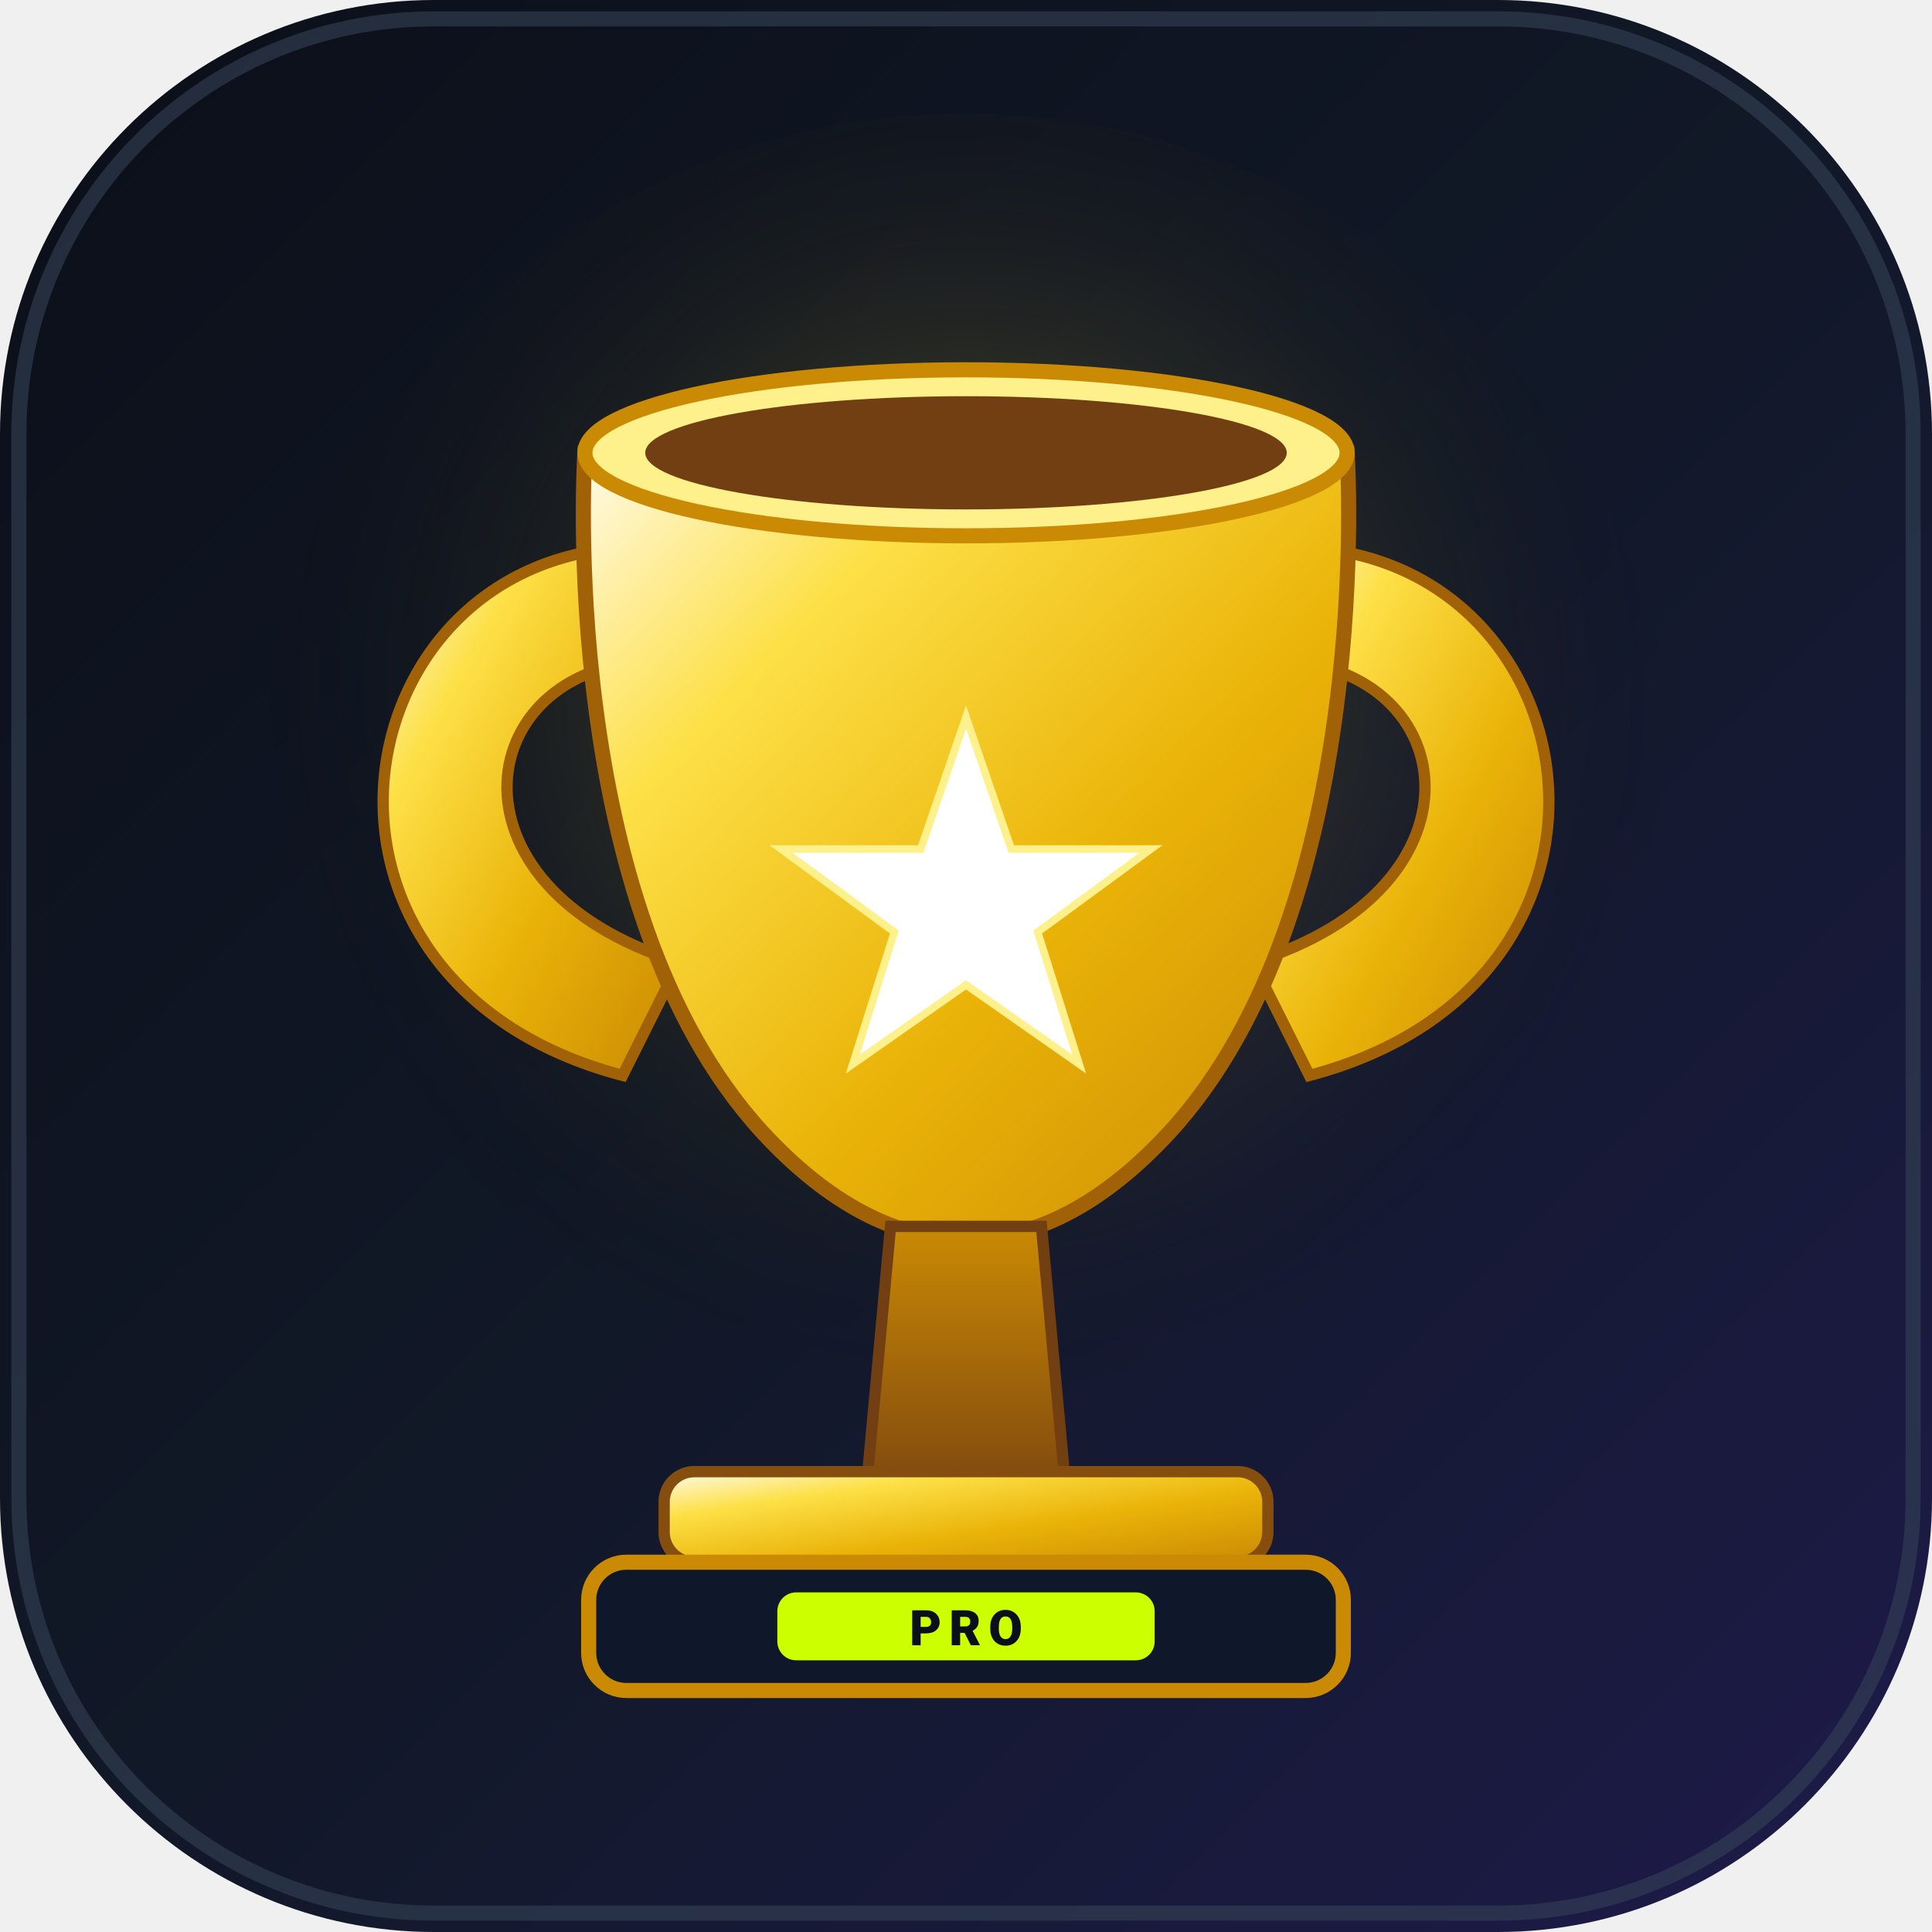
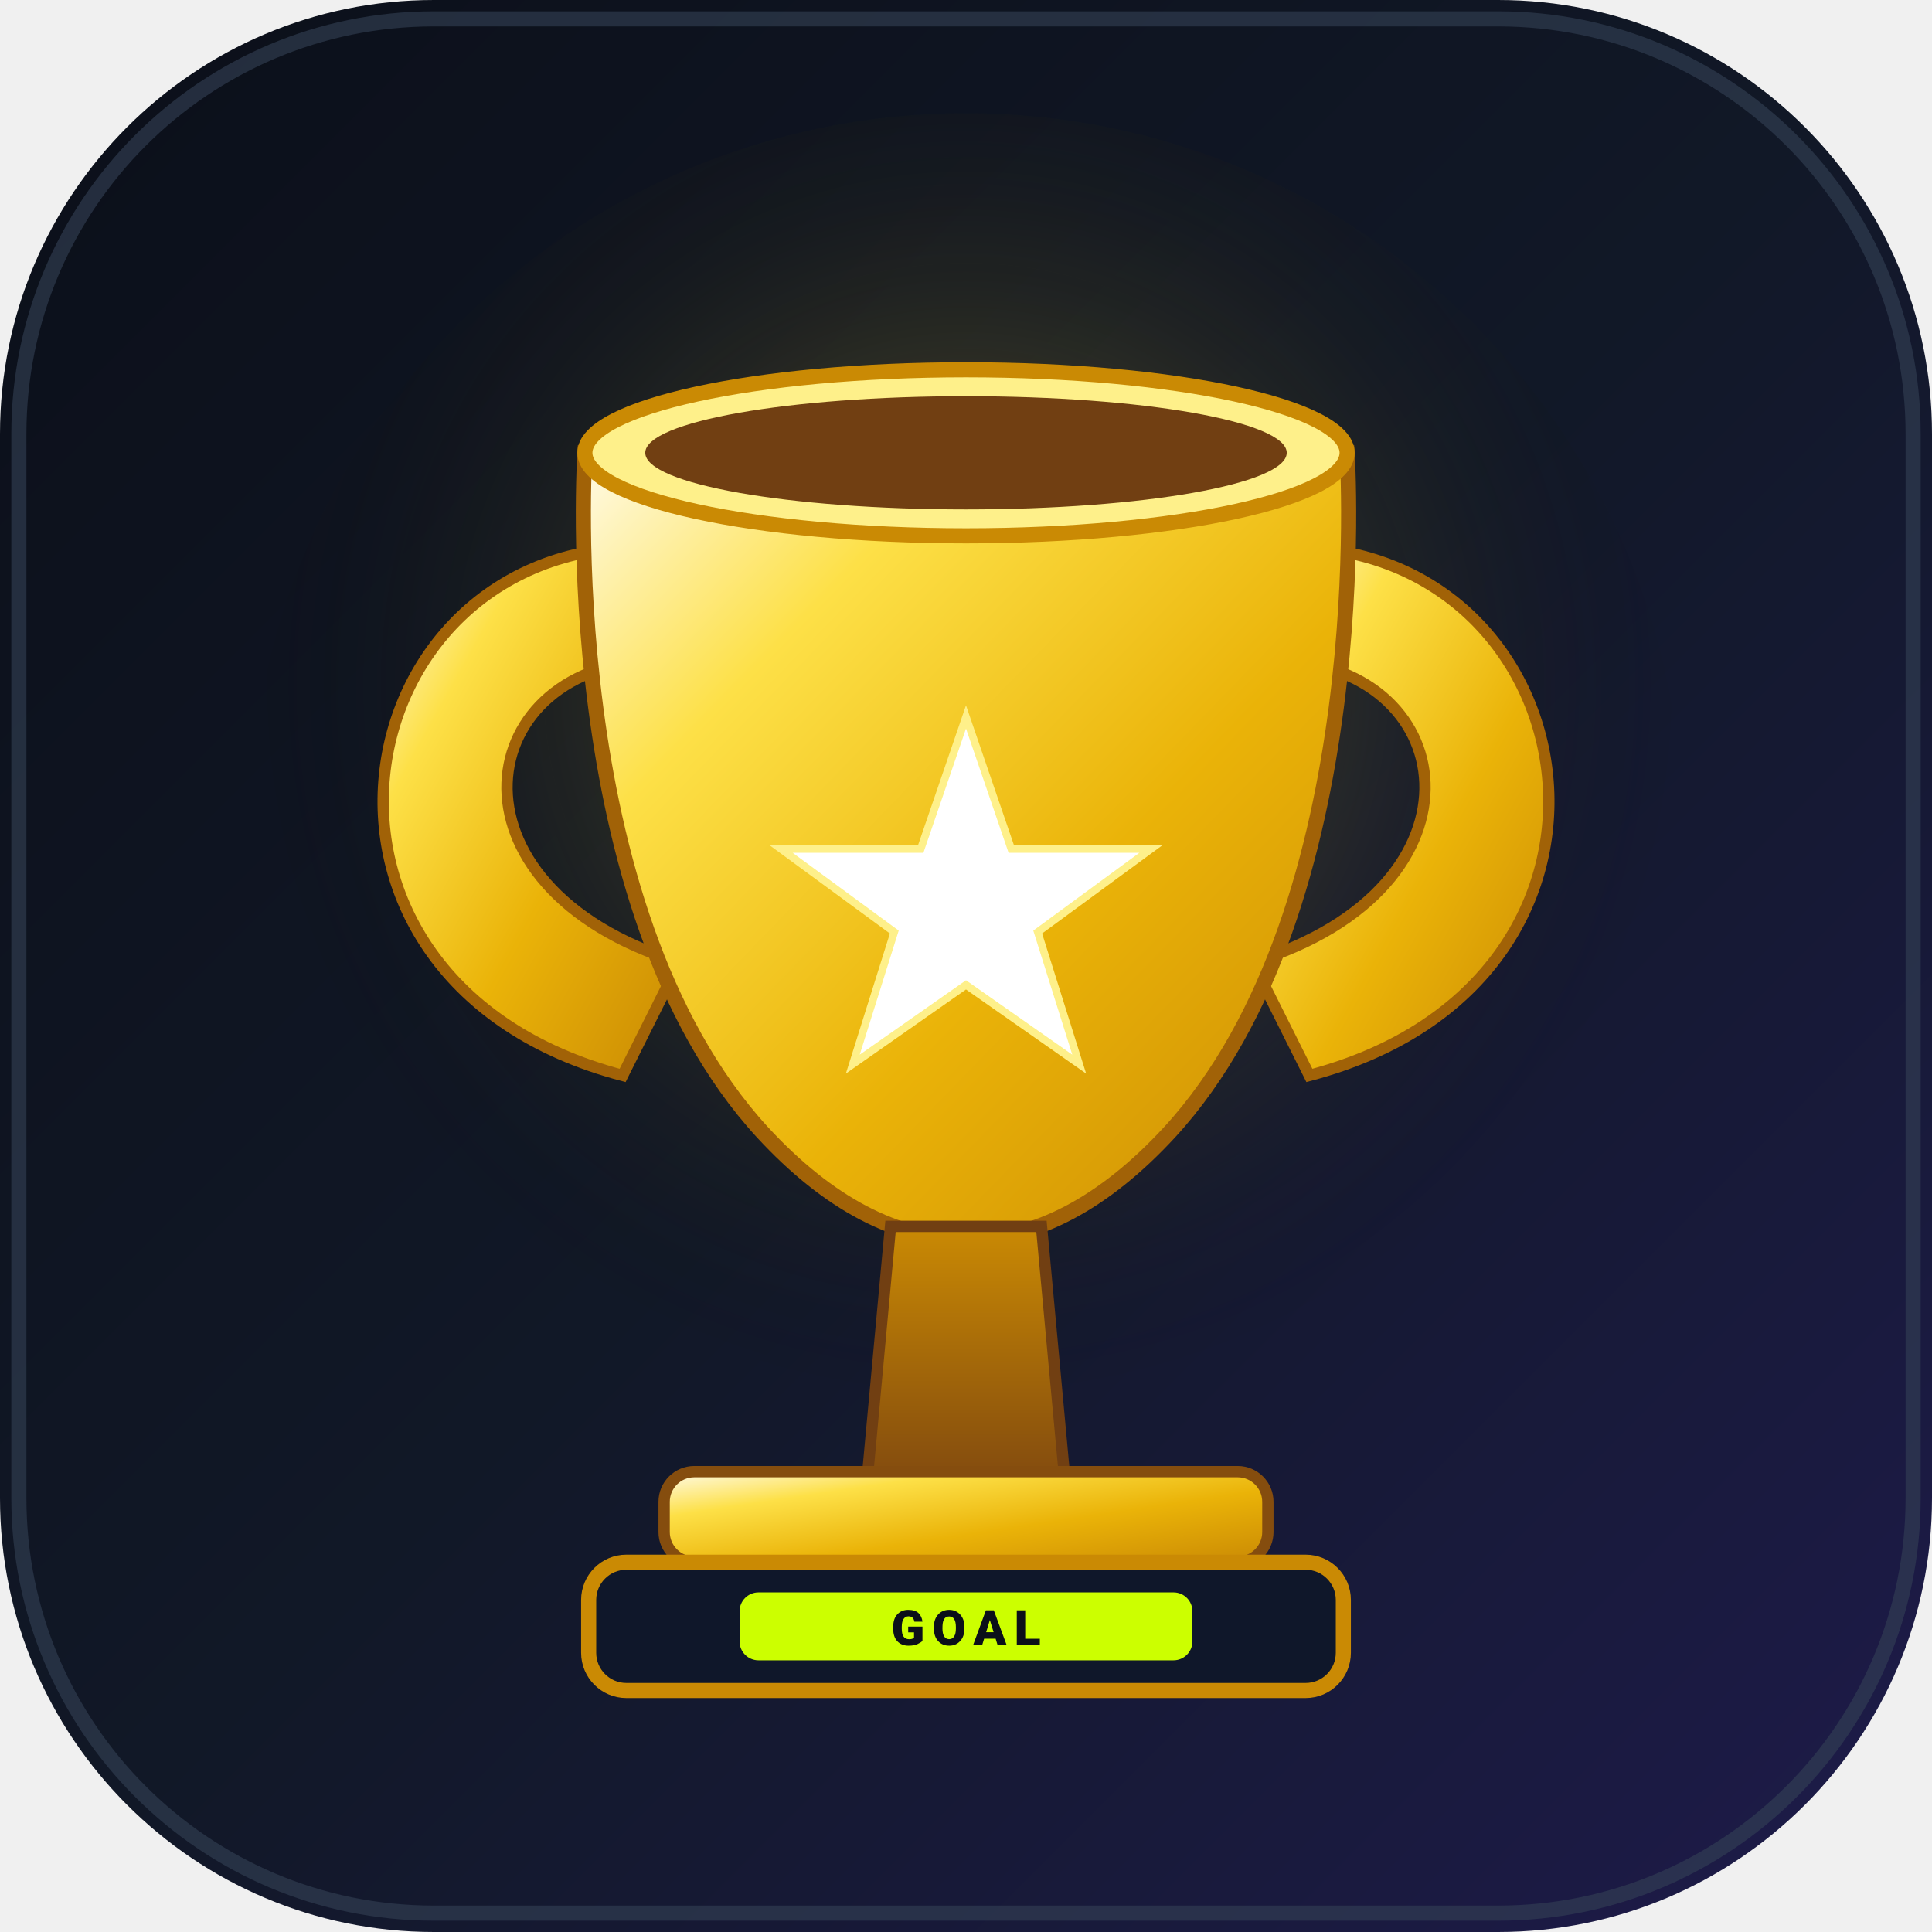
<svg xmlns="http://www.w3.org/2000/svg" width="512" height="512" viewBox="0 0 512 512">
  <defs>
    <linearGradient id="bgGrad" x1="0%" y1="0%" x2="100%" y2="100%">
      <stop offset="0%" stop-color="#0b0f19" />
      <stop offset="50%" stop-color="#111827" />
      <stop offset="100%" stop-color="#1e1b4b" />
    </linearGradient>
    <linearGradient id="goldGrad" x1="0%" y1="0%" x2="100%" y2="100%">
      <stop offset="0%" stop-color="#fffbeb" />
      <stop offset="25%" stop-color="#fde047" />
      <stop offset="60%" stop-color="#eab308" />
      <stop offset="100%" stop-color="#ca8a04" />
    </linearGradient>
    <linearGradient id="goldDark" x1="0%" y1="0%" x2="0%" y2="100%">
      <stop offset="0%" stop-color="#ca8a04" />
      <stop offset="100%" stop-color="#854d0e" />
    </linearGradient>
    <radialGradient id="cupGlow" cx="50%" cy="40%" r="50%">
-       <stop offset="0%" stop-color="#fde047" stop-opacity="0.35" />
+       <stop offset="0%" stop-color="#fde047" stop-opacity="0.4" />
      <stop offset="100%" stop-color="#000000" stop-opacity="0" />
    </radialGradient>
  </defs>
  <rect width="512" height="512" rx="115" fill="url(#bgGrad)" />
  <rect width="502" height="502" x="5" y="5" rx="110" fill="none" stroke="#334155" stroke-width="4" opacity="0.6" />
  <circle cx="256" cy="220" r="190" fill="url(#cupGlow)" />
  <g id="trophyGroup">
    <path d="M 170 145 C 90 145 70 260 165 285 L 180 255 C 115 235 125 175 175 175 Z" fill="url(#goldGrad)" stroke="#a16207" stroke-width="3" />
    <path d="M 342 145 C 422 145 442 260 347 285 L 332 255 C 397 235 387 175 337 175 Z" fill="url(#goldGrad)" stroke="#a16207" stroke-width="3" />
    <path d="M 155 120 L 357 120 C 357 120 365 240 310 300 C 275 338 237 338 202 300 C 147 240 155 120 155 120 Z" fill="url(#goldGrad)" stroke="#a16207" stroke-width="4" />
    <ellipse cx="256" cy="120" rx="101" ry="22" fill="#fef08a" stroke="#ca8a04" stroke-width="4" />
    <ellipse cx="256" cy="120" rx="85" ry="15" fill="#713f12" />
    <path d="M 236 325 L 276 325 L 282 390 L 230 390 Z" fill="url(#goldDark)" stroke="#713f12" stroke-width="3" />
    <rect x="176" y="390" width="160" height="24" rx="8" fill="url(#goldGrad)" stroke="#854d0e" stroke-width="3" />
    <rect x="156" y="414" width="200" height="34" rx="10" fill="#0f172a" stroke="#ca8a04" stroke-width="4" />
-     <rect x="206" y="422" width="100" height="18" rx="5" fill="#ccff00" />
-     <text x="256" y="436" font-family="-apple-system, BlinkMacSystemFont, 'Segoe UI', Roboto, sans-serif" font-size="13" font-weight="900" fill="#0b0f19" text-anchor="middle" letter-spacing="2">PRO</text>
+     <rect x="196" y="422" width="120" height="18" rx="5" fill="#ccff00" />
+     <text x="256" y="436" font-family="-apple-system, BlinkMacSystemFont, 'Segoe UI', Roboto, sans-serif" font-size="13" font-weight="900" fill="#0b0f19" text-anchor="middle" letter-spacing="2">GOAL</text>
    <polygon points="256,190 268,225 305,225 275,247 286,282 256,261 226,282 237,247 207,225 244,225" fill="#ffffff" stroke="#fef08a" stroke-width="2" />
  </g>
</svg>
